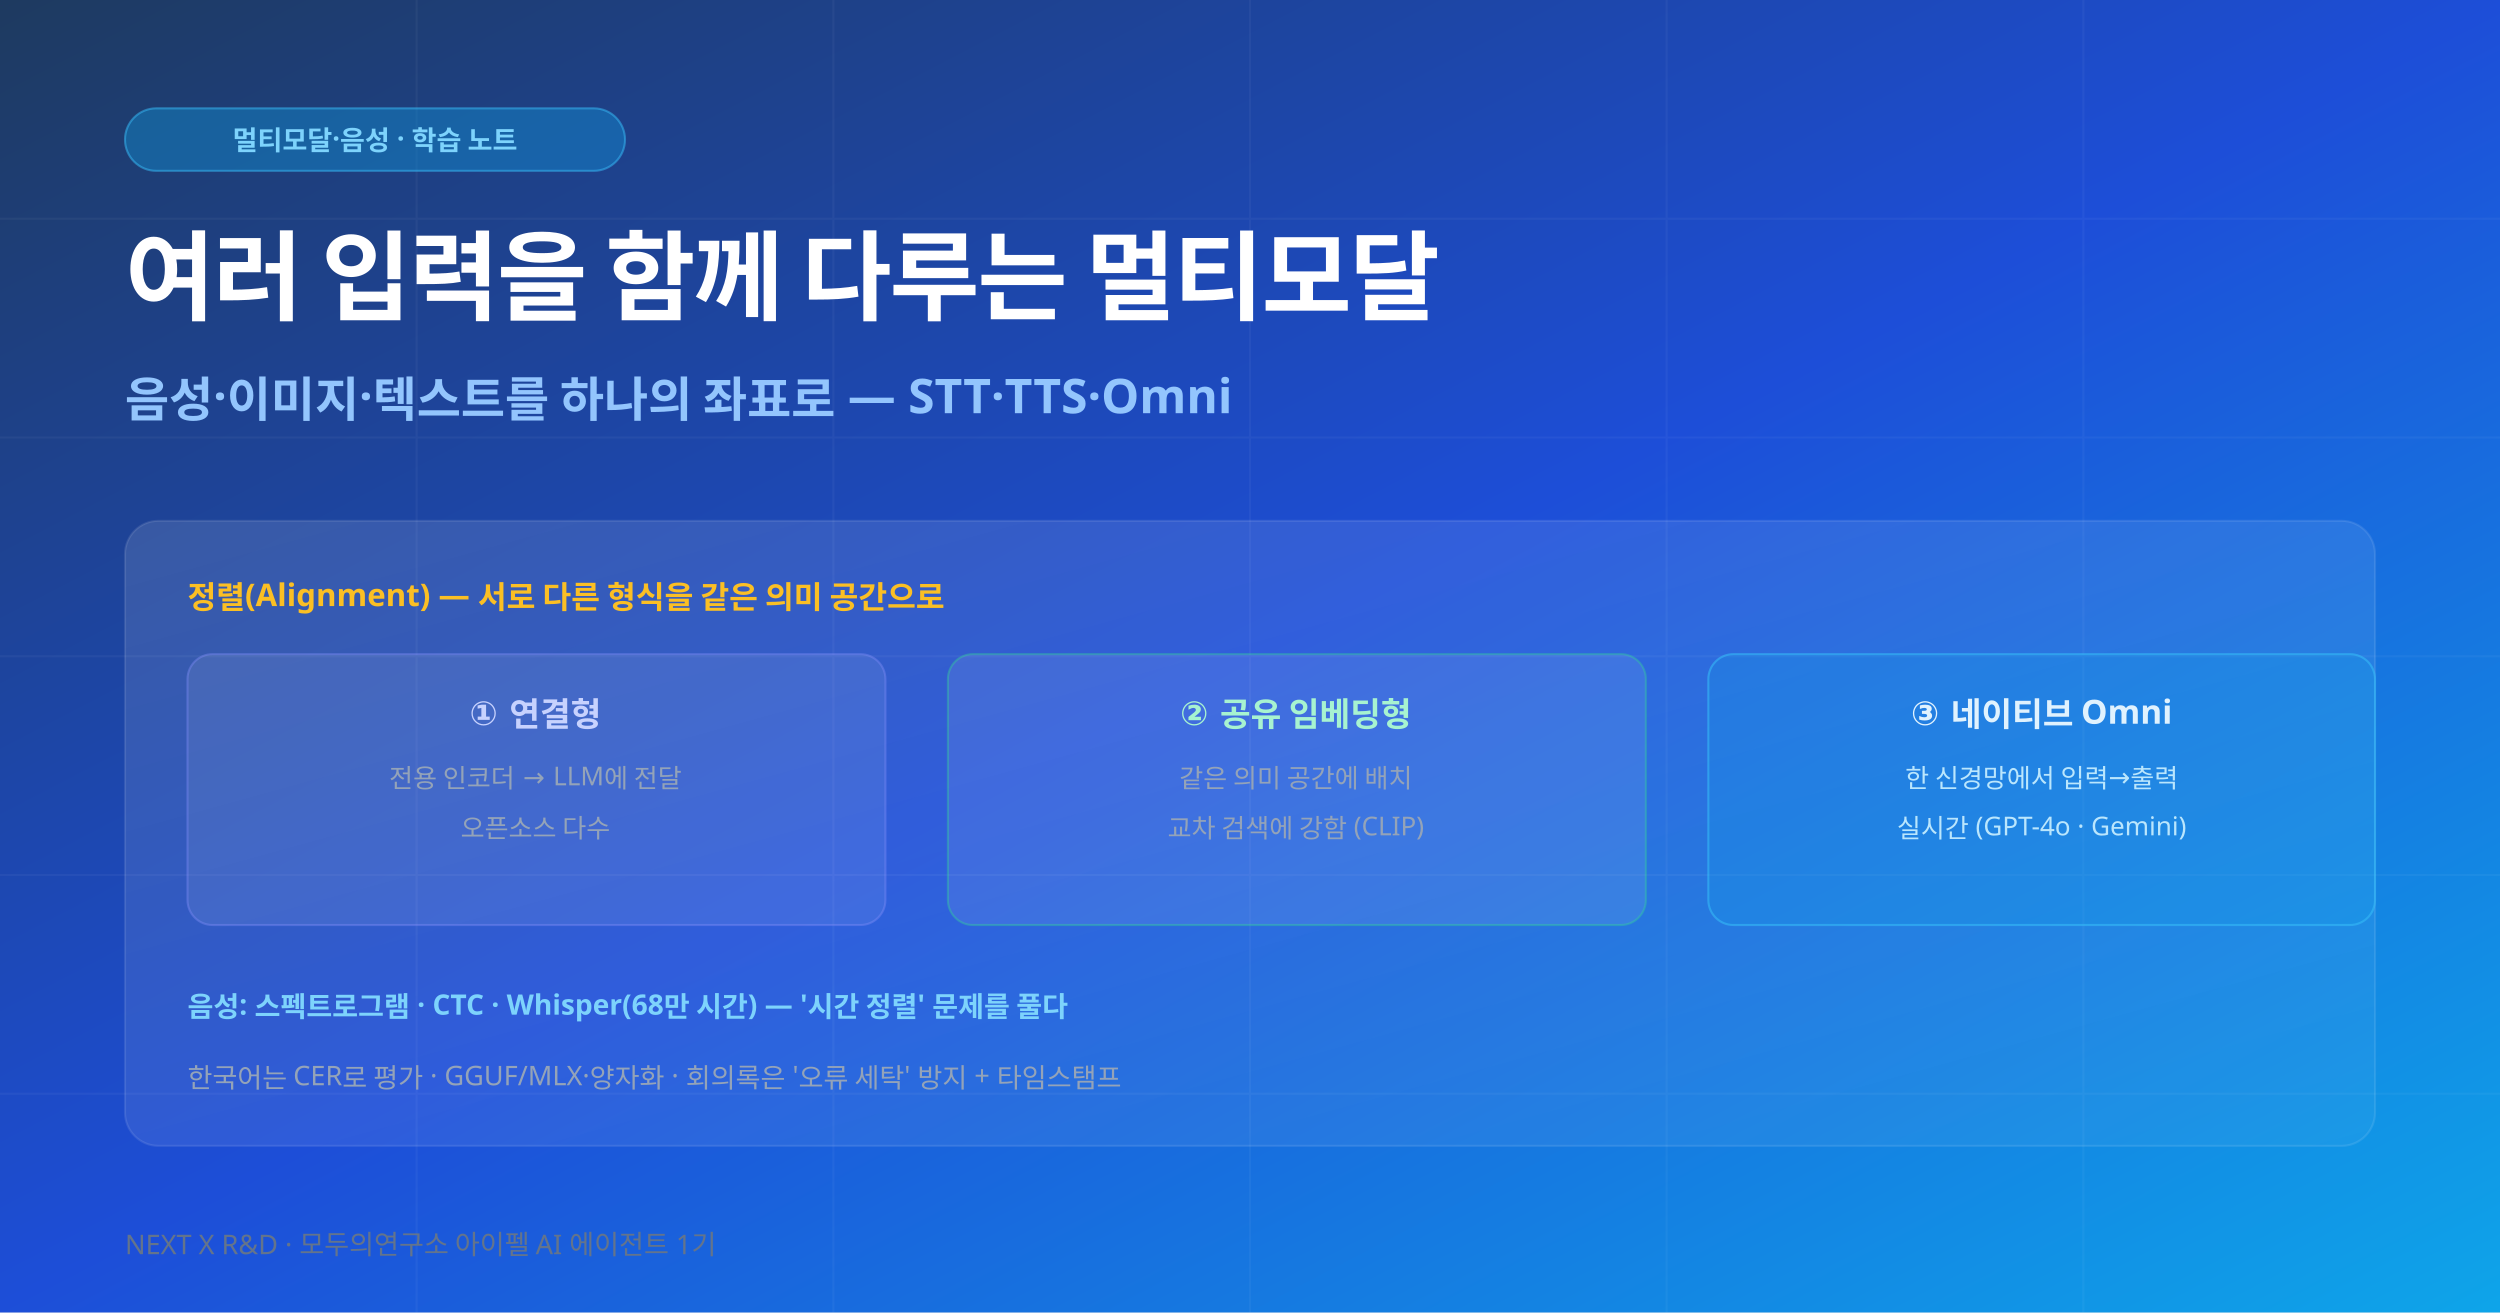
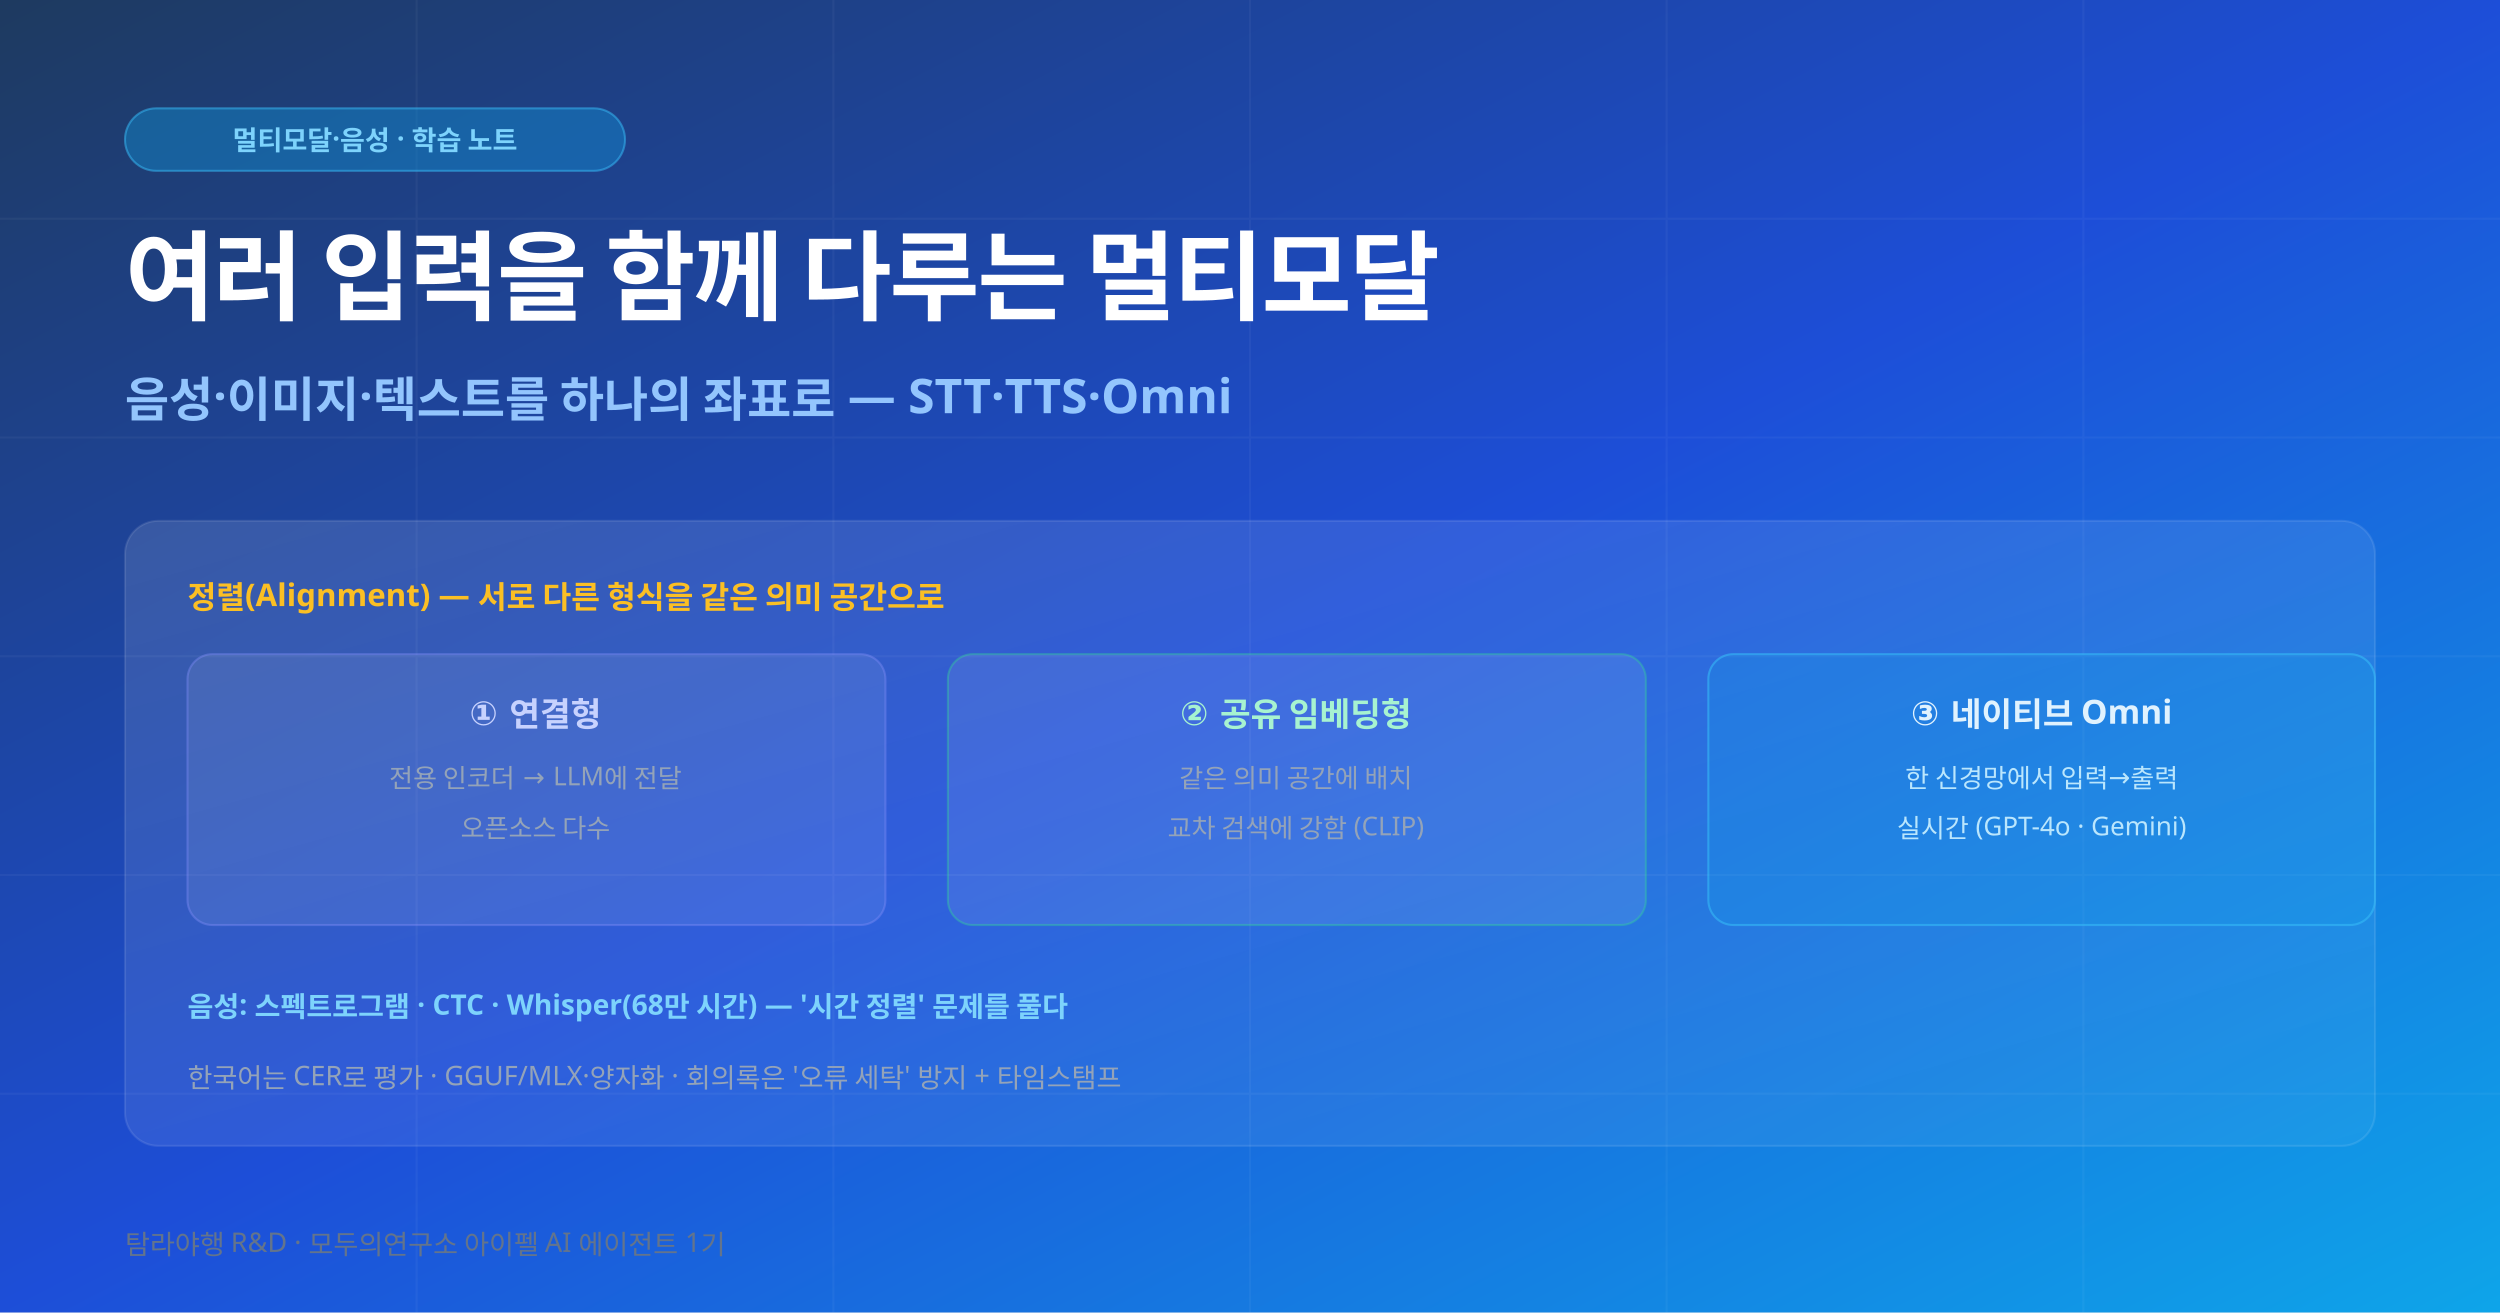
<svg xmlns="http://www.w3.org/2000/svg" viewBox="0 0 1200 630" font-family="'Segoe UI','Apple SD Gothic Neo','Malgun Gothic',sans-serif">
  <defs>
    <linearGradient id="bg" x1="0%" y1="0%" x2="100%" y2="100%">
      <stop offset="0%" stop-color="#1e3a5f" />
      <stop offset="50%" stop-color="#1d4ed8" />
      <stop offset="100%" stop-color="#0ea5e9" />
    </linearGradient>
    <linearGradient id="cardGrad" x1="0%" y1="0%" x2="100%" y2="100%">
      <stop offset="0%" stop-color="#ffffff" stop-opacity="0.12" />
      <stop offset="100%" stop-color="#ffffff" stop-opacity="0.04" />
    </linearGradient>
  </defs>
  <rect width="1200" height="630" fill="url(#bg)" />
  <g opacity="0.04">
    <line x1="0" y1="105" x2="1200" y2="105" stroke="#fff" stroke-width="1" />
    <line x1="0" y1="210" x2="1200" y2="210" stroke="#fff" stroke-width="1" />
    <line x1="0" y1="315" x2="1200" y2="315" stroke="#fff" stroke-width="1" />
    <line x1="0" y1="420" x2="1200" y2="420" stroke="#fff" stroke-width="1" />
    <line x1="0" y1="525" x2="1200" y2="525" stroke="#fff" stroke-width="1" />
    <line x1="200" y1="0" x2="200" y2="630" stroke="#fff" stroke-width="1" />
    <line x1="400" y1="0" x2="400" y2="630" stroke="#fff" stroke-width="1" />
    <line x1="600" y1="0" x2="600" y2="630" stroke="#fff" stroke-width="1" />
    <line x1="800" y1="0" x2="800" y2="630" stroke="#fff" stroke-width="1" />
    <line x1="1000" y1="0" x2="1000" y2="630" stroke="#fff" stroke-width="1" />
  </g>
  <g transform="translate(60, 52)">
    <rect x="0" y="0" width="240" height="30" rx="15" fill="#0ea5e9" fill-opacity="0.35" stroke="#38bdf8" stroke-opacity="0.5" />
    <text x="120" y="20" text-anchor="middle" fill="#7dd3fc" font-size="13" font-weight="700">멀티모달·음성 · 학습 노트</text>
  </g>
  <text x="60" y="150" fill="#ffffff" font-size="47" font-weight="800" letter-spacing="-1">여러 입력을 함께 다루는 멀티모달</text>
  <text x="60" y="200" fill="#93c5fd" font-size="23" font-weight="600">음성·이미지·텍스트를 하나의 좌표로 — STT·TTS·Omni</text>
  <g transform="translate(60, 250)">
    <rect x="0" y="0" width="1080" height="300" rx="16" fill="url(#cardGrad)" stroke="#ffffff" stroke-opacity="0.1" />
    <text x="30" y="42" fill="#fbbf24" font-size="15" font-weight="700">정렬(Alignment) — 서로 다른 형식을 같은 의미 공간으로</text>
    <g transform="translate(30, 64)">
      <rect x="0" y="0" width="335" height="130" rx="12" fill="#ffffff" fill-opacity="0.08" stroke="#818cf8" stroke-opacity="0.4" />
      <text x="167" y="34" text-anchor="middle" fill="#c7d2fe" font-size="16" font-weight="700">① 연결형</text>
      <text x="167" y="64" text-anchor="middle" fill="#94a3b8" font-size="12.5">전용 인코더 → LLM에 전달</text>
      <text x="167" y="88" text-anchor="middle" fill="#94a3b8" font-size="12.5">오픈소스 다수</text>
      <rect x="365" y="0" width="335" height="130" rx="12" fill="#ffffff" fill-opacity="0.08" stroke="#34d399" stroke-opacity="0.4" />
      <text x="532" y="34" text-anchor="middle" fill="#a7f3d0" font-size="16" font-weight="700">② 공유 임베딩형</text>
      <text x="532" y="64" text-anchor="middle" fill="#94a3b8" font-size="12.5">같은 의미 공간에 배치</text>
      <text x="532" y="88" text-anchor="middle" fill="#94a3b8" font-size="12.5">교차 검색에 강함 (CLIP)</text>
      <rect x="730" y="0" width="320" height="130" rx="12" fill="#0ea5e9" fill-opacity="0.22" stroke="#38bdf8" stroke-opacity="0.55" />
      <text x="890" y="34" text-anchor="middle" fill="#e0f2fe" font-size="16" font-weight="800">③ 네이티브 Omni</text>
      <text x="890" y="64" text-anchor="middle" fill="#bae6fd" font-size="12.5">한 신경망에서 입력→출력</text>
      <text x="890" y="88" text-anchor="middle" fill="#bae6fd" font-size="12.5">실시간 (GPT-4o · Gemini)</text>
    </g>
    <text x="30" y="238" fill="#7dd3fc" font-size="13.5" font-weight="600">음성: 스펙트로그램 · CTC · Whisper(68만 시간) — '시간 정렬' 문제를 풀다</text>
    <text x="30" y="272" fill="#94a3b8" font-size="13">한국어는 CER로 평가 · GGUF/MLX·양자화 · 회의록은 '오류 세탁' 방지 + 타임스탬프</text>
  </g>
-   <text x="60" y="602" fill="#64748b" font-size="13">NEXT X R&amp;D · 모두의연구소 아이펠 AI 에이전트 1기</text>
+   <text x="60" y="602" fill="#64748b" font-size="13">탐라야행 R&amp;D · 모두의연구소 아이펠 AI 에이전트 1기</text>
</svg>
